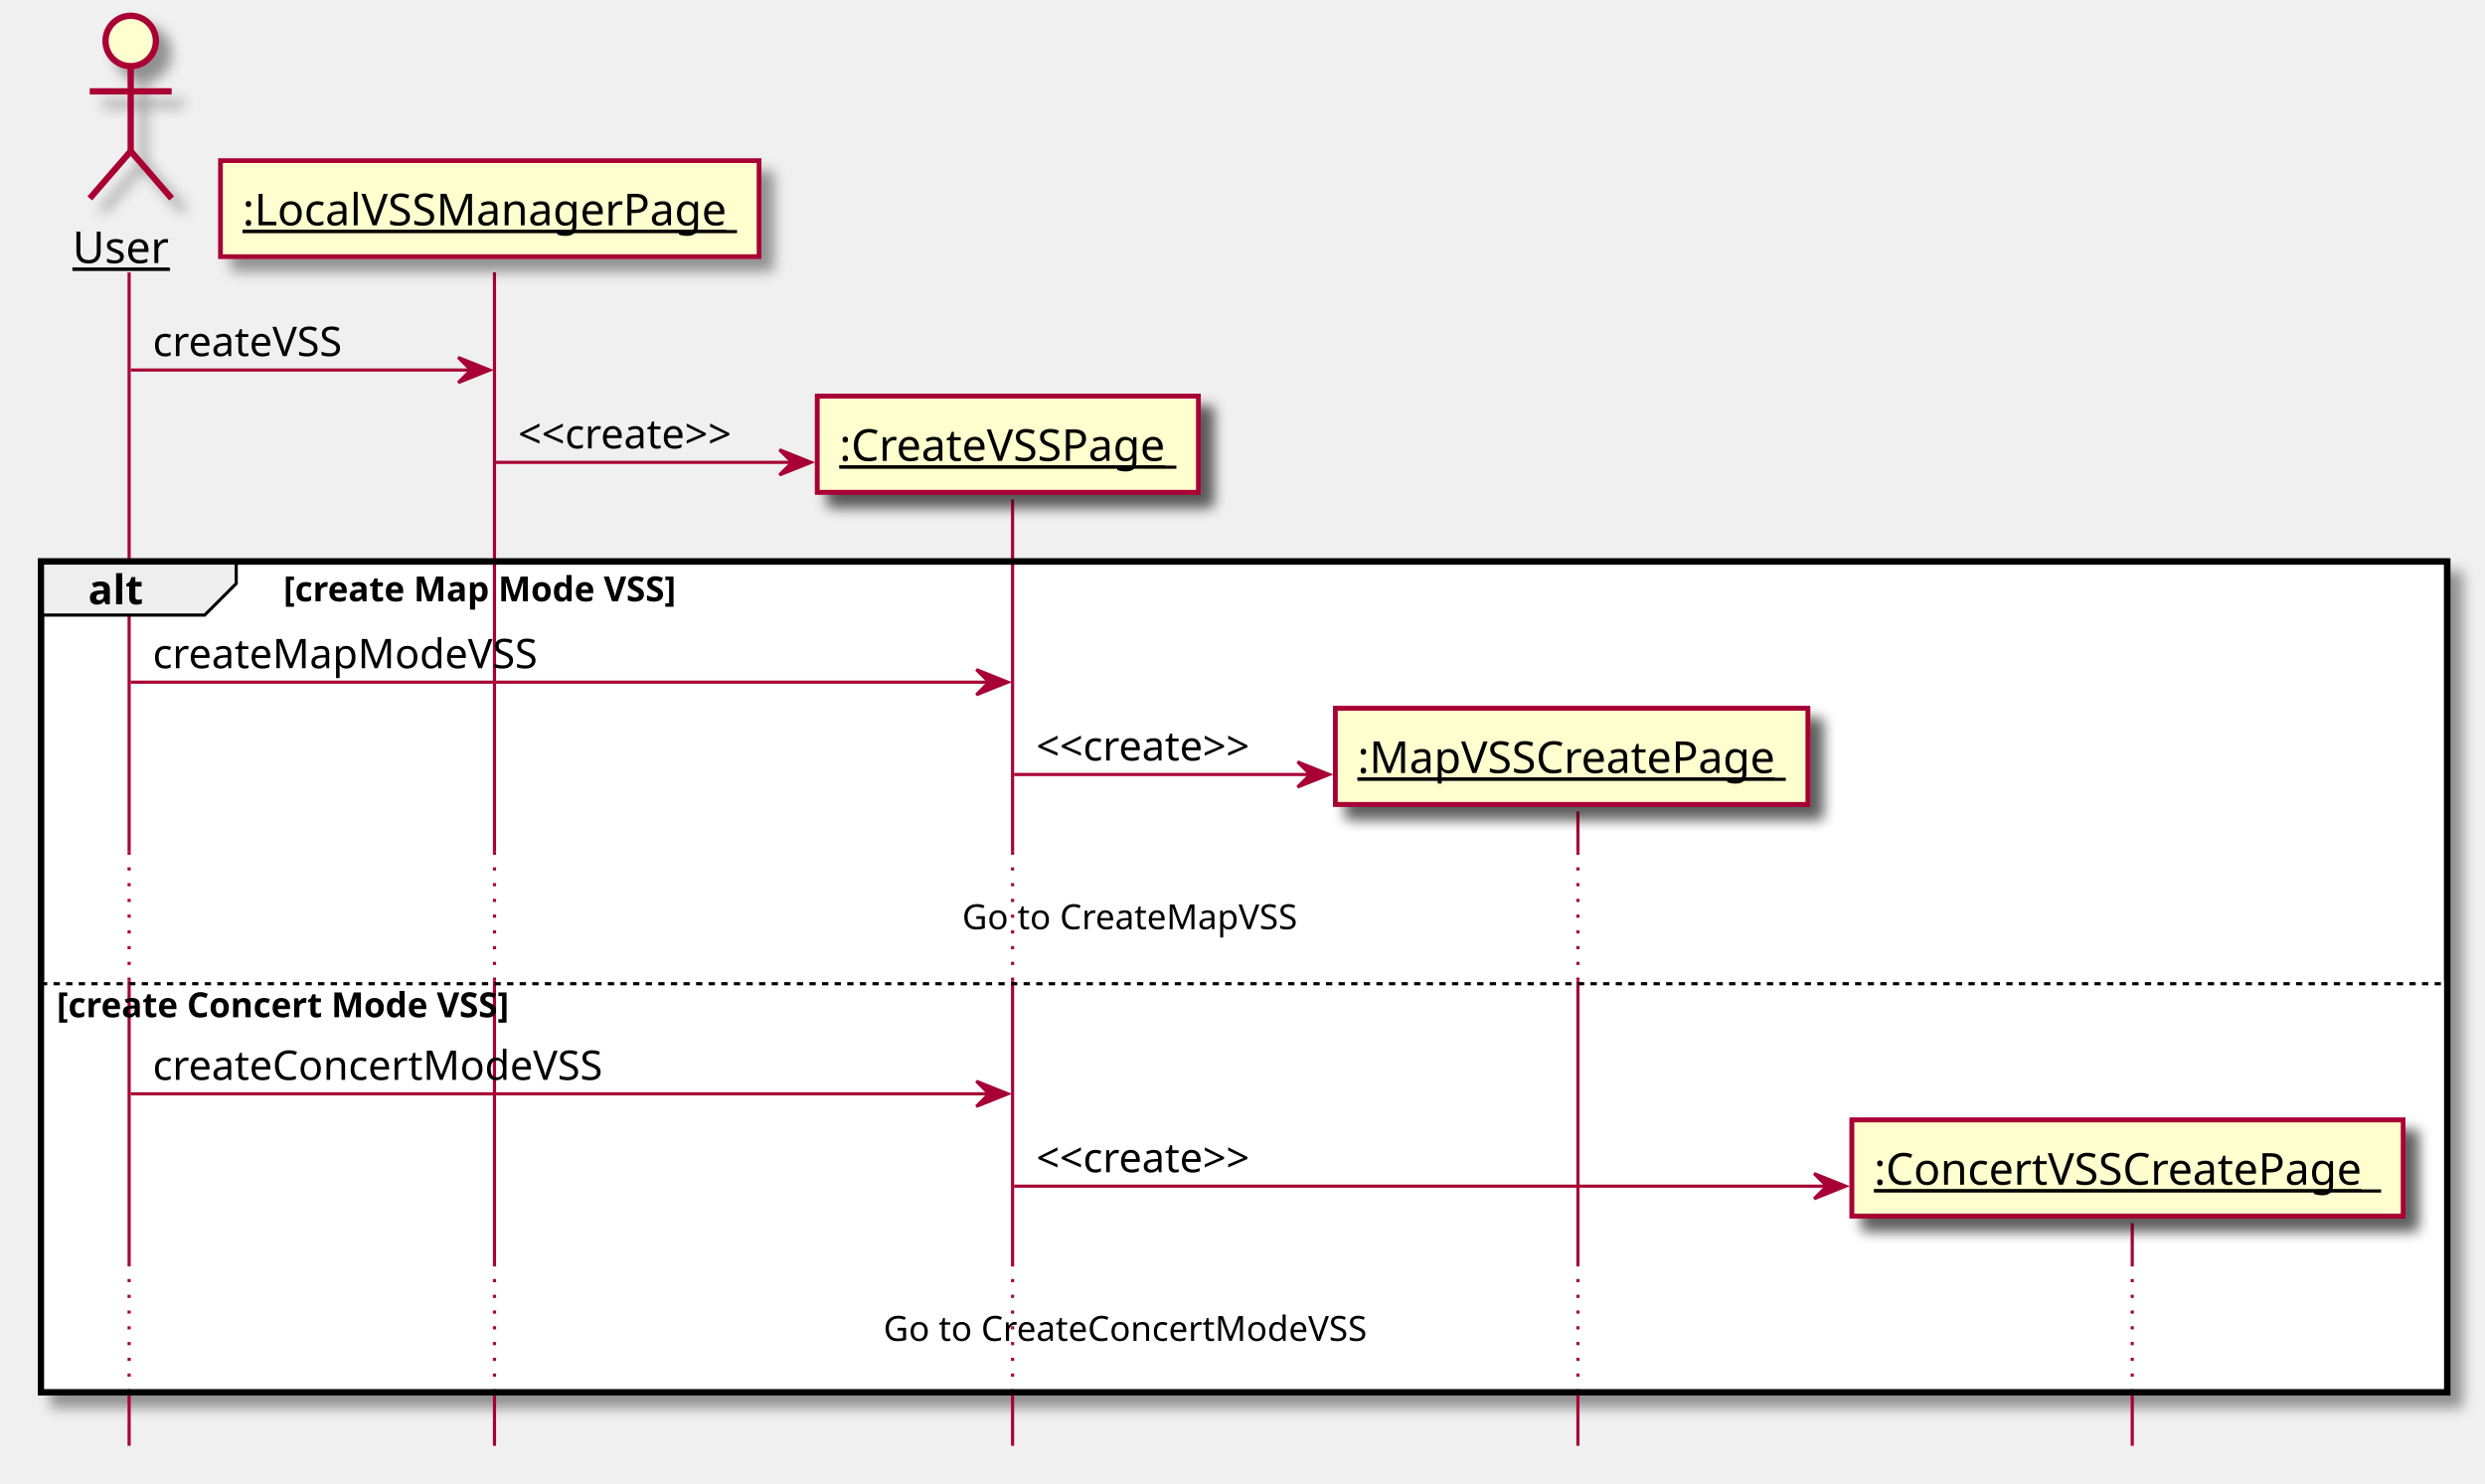
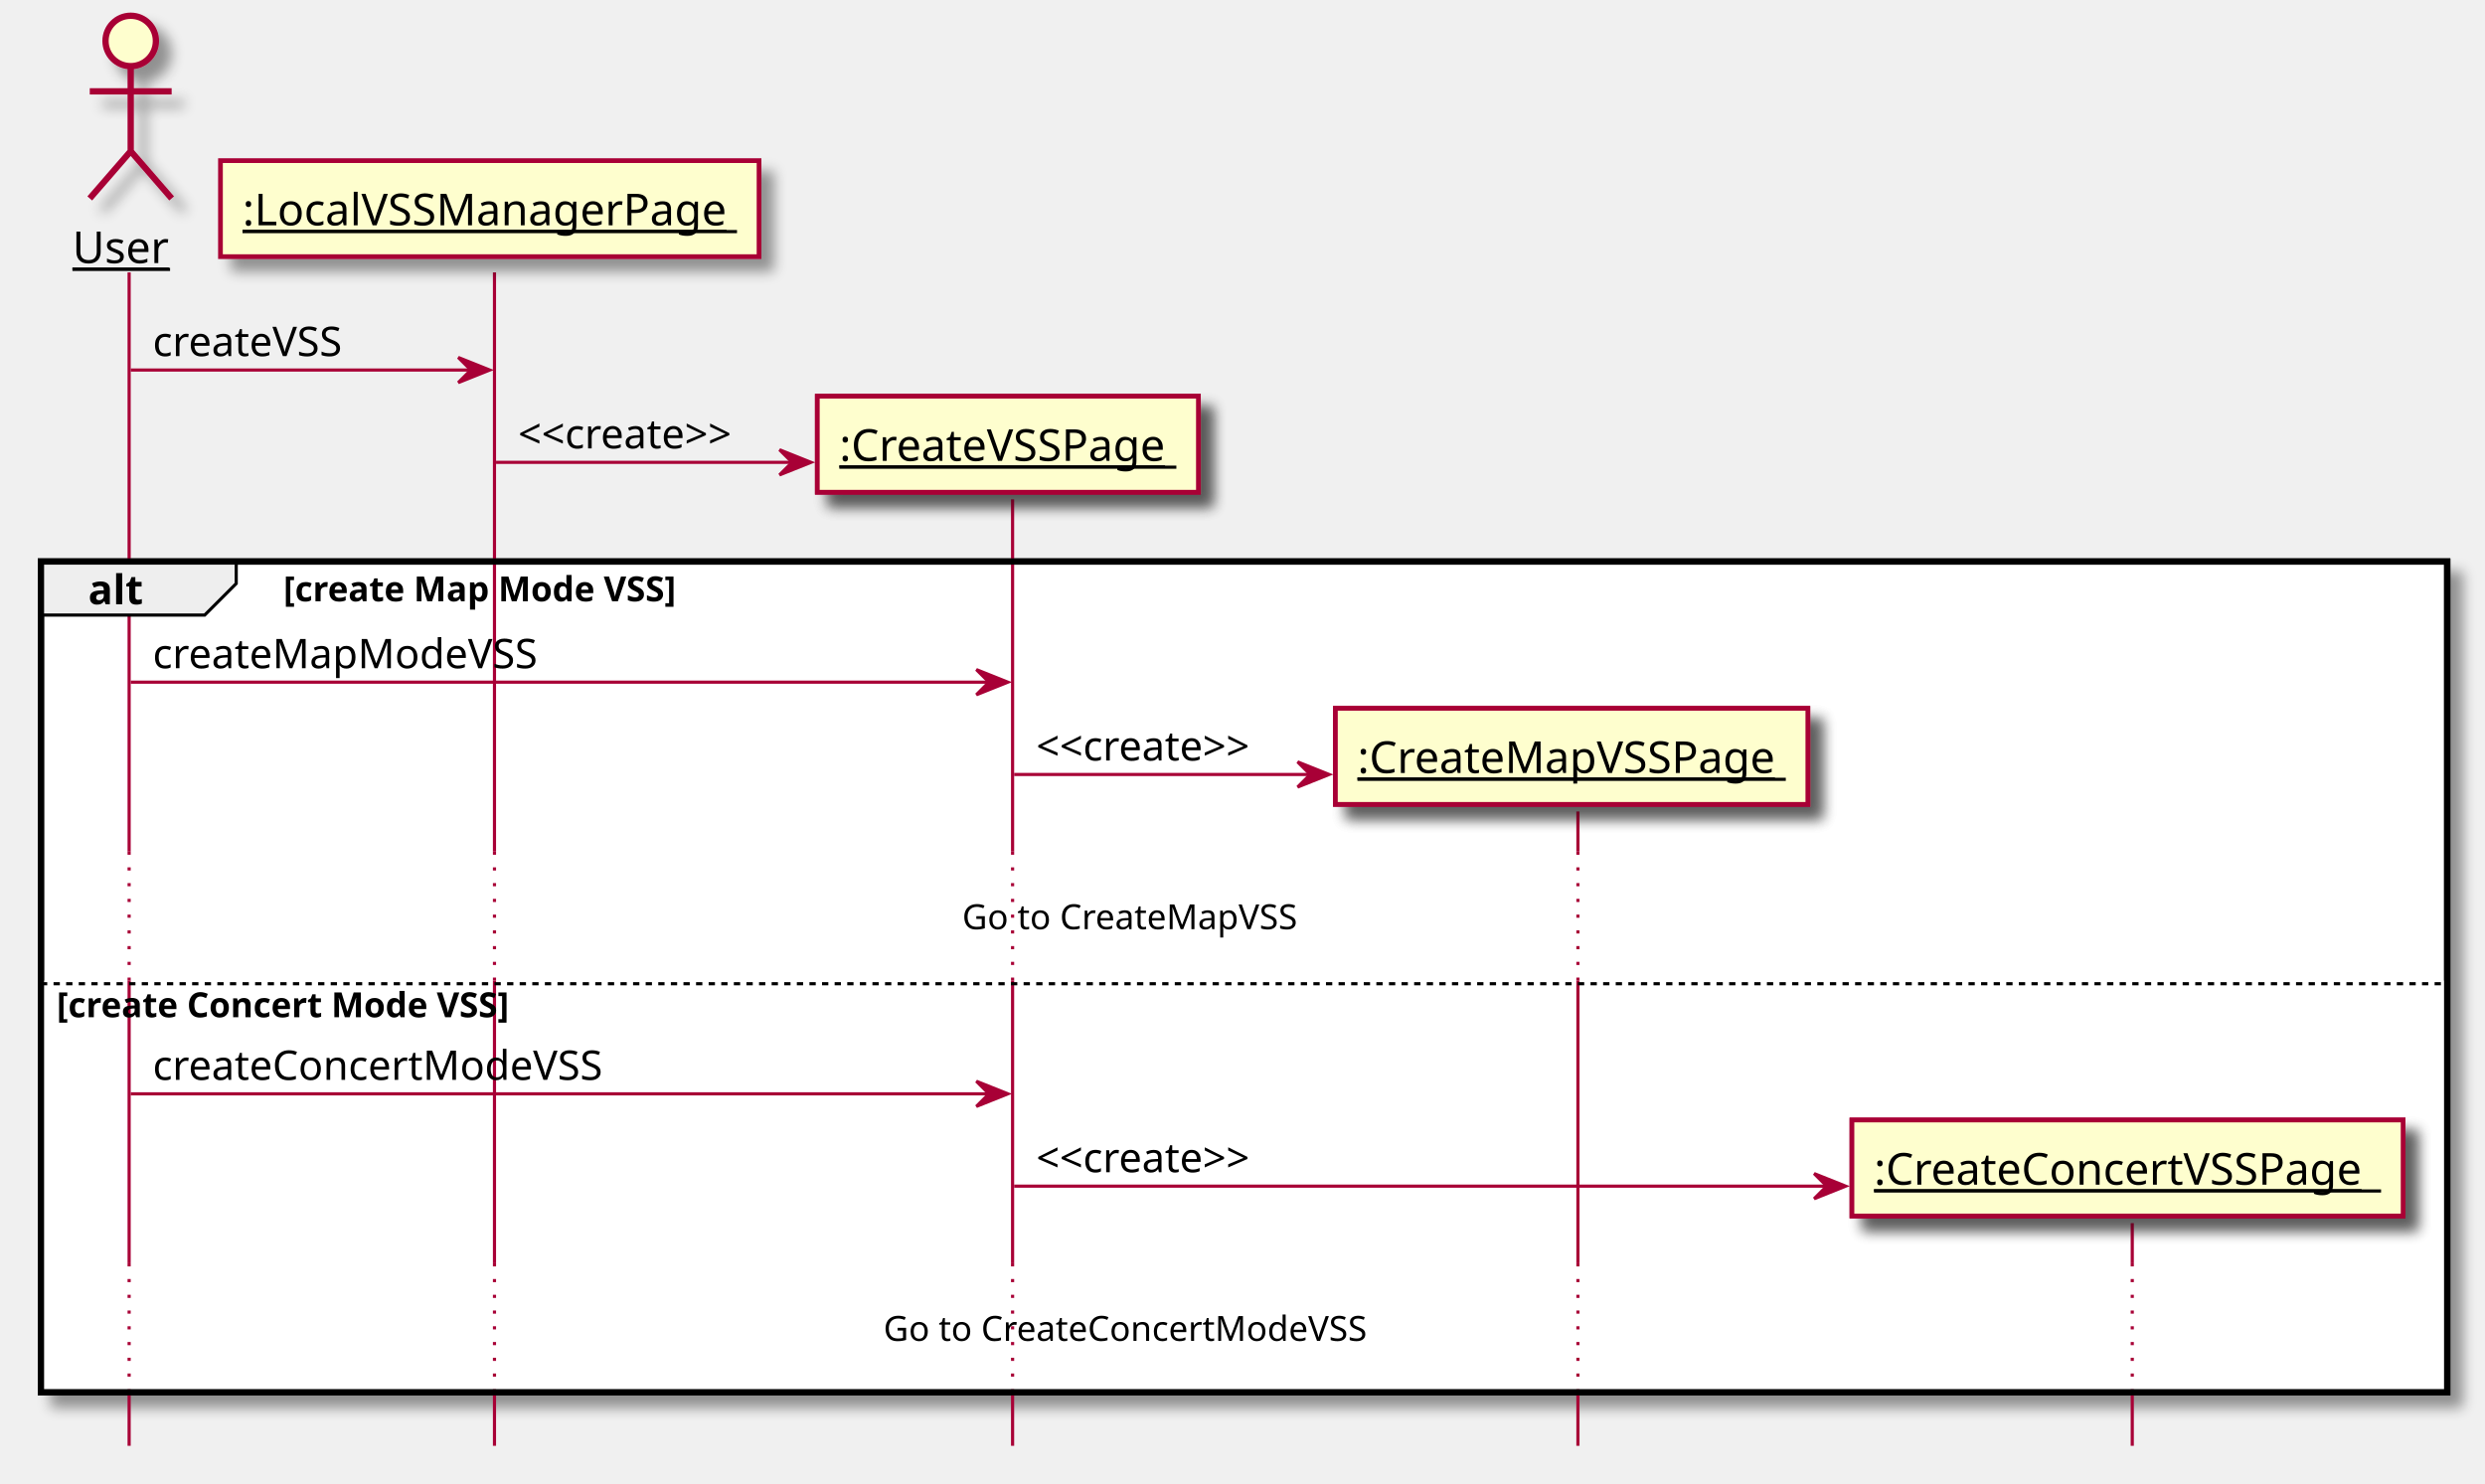
<svg xmlns="http://www.w3.org/2000/svg" contentScriptType="application/ecmascript" contentStyleType="text/css" height="471px" preserveAspectRatio="none" style="width:789px;height:471px;" version="1.1" viewBox="0 0 789 471" width="789px" zoomAndPan="magnify">
  <defs>
-     <filter height="300%" id="f1ugpsdc4axlx9" width="300%" x="-1" y="-1">
+     <filter height="300%" id="f1cvs4vr66v803" width="300%" x="-1" y="-1">
      <feGaussianBlur result="blurOut" stdDeviation="2.0" />
      <feColorMatrix in="blurOut" result="blurOut2" type="matrix" values="0 0 0 0 0 0 0 0 0 0 0 0 0 0 0 0 0 0 .4 0" />
      <feOffset dx="4.0" dy="4.0" in="blurOut2" result="blurOut3" />
      <feBlend in="SourceGraphic" in2="blurOut3" mode="normal" />
    </filter>
  </defs>
  <g>
-     <rect fill="#FEFECE" filter="url(#f1ugpsdc4axlx9)" height="30.488" style="stroke: #A80036; stroke-width: 1.5;" width="121" x="259.5" y="125.799" />
+     <rect fill="#FEFECE" filter="url(#f1cvs4vr66v803)" height="30.488" style="stroke: #A80036; stroke-width: 1.5;" width="121" x="259.5" y="125.799" />
    <text fill="#000000" font-family="sans-serif" font-size="14" lengthAdjust="spacingAndGlyphs" text-decoration="underline" textLength="107" x="266.5" y="146.334">:CreateVSSPage</text>
    <line style="stroke: #000000; stroke-width: 1.0;" x1="266.5" x2="373.5" y1="148.334" y2="148.334" />
-     <rect fill="#FFFFFF" filter="url(#f1ugpsdc4axlx9)" height="263.773" style="stroke: #000000; stroke-width: 2.0;" width="764" x="13" y="178.287" />
-     <rect fill="#FEFECE" filter="url(#f1ugpsdc4axlx9)" height="30.488" style="stroke: #A80036; stroke-width: 1.5;" width="150" x="424" y="224.908" />
-     <text fill="#000000" font-family="sans-serif" font-size="14" lengthAdjust="spacingAndGlyphs" text-decoration="underline" textLength="136" x="431" y="245.443">:MapVSSCreatePage</text>
+     <rect fill="#FFFFFF" filter="url(#f1cvs4vr66v803)" height="263.773" style="stroke: #000000; stroke-width: 2.0;" width="764" x="13" y="178.287" />
+     <rect fill="#FEFECE" filter="url(#f1cvs4vr66v803)" height="30.488" style="stroke: #A80036; stroke-width: 1.5;" width="150" x="424" y="224.908" />
+     <text fill="#000000" font-family="sans-serif" font-size="14" lengthAdjust="spacingAndGlyphs" text-decoration="underline" textLength="136" x="431" y="245.443">:CreateMapVSSPage</text>
    <line style="stroke: #000000; stroke-width: 1.0;" x1="431" x2="567" y1="247.443" y2="247.443" />
    <rect fill="#FFFFFF" height="130.709" style="stroke: none; stroke-width: 1.0;" width="764" x="13" y="311.352" />
-     <rect fill="#FEFECE" filter="url(#f1ugpsdc4axlx9)" height="30.488" style="stroke: #A80036; stroke-width: 1.5;" width="175" x="588" y="355.617" />
-     <text fill="#000000" font-family="sans-serif" font-size="14" lengthAdjust="spacingAndGlyphs" text-decoration="underline" textLength="161" x="595" y="376.152">:ConcertVSSCreatePage</text>
+     <rect fill="#FEFECE" filter="url(#f1cvs4vr66v803)" height="30.488" style="stroke: #A80036; stroke-width: 1.5;" width="175" x="588" y="355.617" />
+     <text fill="#000000" font-family="sans-serif" font-size="14" lengthAdjust="spacingAndGlyphs" text-decoration="underline" textLength="161" x="595" y="376.152">:CreateConcertVSSPage</text>
    <line style="stroke: #000000; stroke-width: 1.0;" x1="595" x2="756" y1="378.152" y2="378.152" />
    <line style="stroke: #A80036; stroke-width: 1.0;" x1="41" x2="41" y1="86.488" y2="270.397" />
    <line style="stroke: #A80036; stroke-width: 1.0; stroke-dasharray: 1.0,4.0;" x1="41" x2="41" y1="270.397" y2="311.352" />
    <line style="stroke: #A80036; stroke-width: 1.0;" x1="41" x2="41" y1="311.352" y2="401.106" />
    <line style="stroke: #A80036; stroke-width: 1.0; stroke-dasharray: 1.0,4.0;" x1="41" x2="41" y1="401.106" y2="442.06" />
    <line style="stroke: #A80036; stroke-width: 1.0;" x1="41" x2="41" y1="442.06" y2="459.06" />
    <line style="stroke: #A80036; stroke-width: 1.0;" x1="157" x2="157" y1="86.488" y2="270.397" />
    <line style="stroke: #A80036; stroke-width: 1.0; stroke-dasharray: 1.0,4.0;" x1="157" x2="157" y1="270.397" y2="311.352" />
    <line style="stroke: #A80036; stroke-width: 1.0;" x1="157" x2="157" y1="311.352" y2="401.106" />
    <line style="stroke: #A80036; stroke-width: 1.0; stroke-dasharray: 1.0,4.0;" x1="157" x2="157" y1="401.106" y2="442.06" />
    <line style="stroke: #A80036; stroke-width: 1.0;" x1="157" x2="157" y1="442.06" y2="459.06" />
    <line style="stroke: #A80036; stroke-width: 1.0;" x1="321.5" x2="321.5" y1="158.543" y2="270.397" />
    <line style="stroke: #A80036; stroke-width: 1.0; stroke-dasharray: 1.0,4.0;" x1="321.5" x2="321.5" y1="270.397" y2="311.352" />
    <line style="stroke: #A80036; stroke-width: 1.0;" x1="321.5" x2="321.5" y1="311.352" y2="401.106" />
    <line style="stroke: #A80036; stroke-width: 1.0; stroke-dasharray: 1.0,4.0;" x1="321.5" x2="321.5" y1="401.106" y2="442.06" />
    <line style="stroke: #A80036; stroke-width: 1.0;" x1="321.5" x2="321.5" y1="442.06" y2="459.06" />
    <line style="stroke: #A80036; stroke-width: 1.0;" x1="501" x2="501" y1="257.652" y2="270.397" />
    <line style="stroke: #A80036; stroke-width: 1.0; stroke-dasharray: 1.0,4.0;" x1="501" x2="501" y1="270.397" y2="311.352" />
    <line style="stroke: #A80036; stroke-width: 1.0;" x1="501" x2="501" y1="311.352" y2="401.106" />
    <line style="stroke: #A80036; stroke-width: 1.0; stroke-dasharray: 1.0,4.0;" x1="501" x2="501" y1="401.106" y2="442.06" />
    <line style="stroke: #A80036; stroke-width: 1.0;" x1="501" x2="501" y1="442.06" y2="459.06" />
    <line style="stroke: #A80036; stroke-width: 1.0;" x1="677" x2="677" y1="388.361" y2="401.106" />
    <line style="stroke: #A80036; stroke-width: 1.0; stroke-dasharray: 1.0,4.0;" x1="677" x2="677" y1="401.106" y2="442.06" />
    <line style="stroke: #A80036; stroke-width: 1.0;" x1="677" x2="677" y1="442.06" y2="459.06" />
    <text fill="#000000" font-family="sans-serif" font-size="14" lengthAdjust="spacingAndGlyphs" text-decoration="underline" textLength="31" x="23" y="83.535">User</text>
    <line style="stroke: #000000; stroke-width: 1.0;" x1="23" x2="54" y1="85.535" y2="85.535" />
-     <ellipse cx="41.5" cy="13" fill="#FEFECE" filter="url(#f1ugpsdc4axlx9)" rx="8" ry="8" style="stroke: #A80036; stroke-width: 2.0;" />
-     <path d="M41.5,21 L41.5,48 M28.5,29 L54.5,29 M41.5,48 L28.5,63 M41.5,48 L54.5,63 " fill="none" filter="url(#f1ugpsdc4axlx9)" style="stroke: #A80036; stroke-width: 2.0;" />
-     <rect fill="#FEFECE" filter="url(#f1ugpsdc4axlx9)" height="30.488" style="stroke: #A80036; stroke-width: 1.5;" width="171" x="70" y="51" />
+     <ellipse cx="41.5" cy="13" fill="#FEFECE" filter="url(#f1cvs4vr66v803)" rx="8" ry="8" style="stroke: #A80036; stroke-width: 2.0;" />
+     <path d="M41.5,21 L41.5,48 M28.5,29 L54.5,29 M41.5,48 L28.5,63 M41.5,48 L54.5,63 " fill="none" filter="url(#f1cvs4vr66v803)" style="stroke: #A80036; stroke-width: 2.0;" />
+     <rect fill="#FEFECE" filter="url(#f1cvs4vr66v803)" height="30.488" style="stroke: #A80036; stroke-width: 1.5;" width="171" x="70" y="51" />
    <text fill="#000000" font-family="sans-serif" font-size="14" lengthAdjust="spacingAndGlyphs" text-decoration="underline" textLength="157" x="77" y="71.535">:LocalVSSManagerPage</text>
    <line style="stroke: #000000; stroke-width: 1.0;" x1="77" x2="234" y1="73.535" y2="73.535" />
    <polygon fill="#A80036" points="145.5,113.488,155.5,117.488,145.5,121.488,149.5,117.488" style="stroke: #A80036; stroke-width: 1.0;" />
    <line style="stroke: #A80036; stroke-width: 1.0;" x1="41.5" x2="151.5" y1="117.488" y2="117.488" />
    <text fill="#000000" font-family="sans-serif" font-size="13" lengthAdjust="spacingAndGlyphs" textLength="60" x="48.5" y="113.057">createVSS</text>
    <polygon fill="#A80036" points="247.5,142.799,257.5,146.799,247.5,150.799,251.5,146.799" style="stroke: #A80036; stroke-width: 1.0;" />
    <line style="stroke: #A80036; stroke-width: 1.0;" x1="157.5" x2="253.5" y1="146.799" y2="146.799" />
    <text fill="#000000" font-family="sans-serif" font-size="13" lengthAdjust="spacingAndGlyphs" textLength="78" x="164.5" y="142.367">&lt;&lt;create&gt;&gt;</text>
-     <rect fill="#FEFECE" filter="url(#f1ugpsdc4axlx9)" height="30.488" style="stroke: #A80036; stroke-width: 1.5;" width="121" x="259.5" y="125.799" />
+     <rect fill="#FEFECE" filter="url(#f1cvs4vr66v803)" height="30.488" style="stroke: #A80036; stroke-width: 1.5;" width="121" x="259.5" y="125.799" />
    <text fill="#000000" font-family="sans-serif" font-size="14" lengthAdjust="spacingAndGlyphs" text-decoration="underline" textLength="107" x="266.5" y="146.334">:CreateVSSPage</text>
    <line style="stroke: #000000; stroke-width: 1.0;" x1="266.5" x2="373.5" y1="148.334" y2="148.334" />
    <path d="M13,178.287 L75,178.287 L75,185.287 L65,195.287 L13,195.287 L13,178.287 " fill="#EEEEEE" style="stroke: #000000; stroke-width: 1.0;" />
    <rect fill="none" height="263.773" style="stroke: #000000; stroke-width: 2.0;" width="764" x="13" y="178.287" />
    <text fill="#000000" font-family="sans-serif" font-size="13" font-weight="bold" lengthAdjust="spacingAndGlyphs" textLength="17" x="28" y="191.856">alt</text>
    <text fill="#000000" font-family="sans-serif" font-size="11" font-weight="bold" lengthAdjust="spacingAndGlyphs" textLength="126" x="90" y="190.922">[create Map Mode VSS]</text>
    <polygon fill="#A80036" points="310,212.598,320,216.598,310,220.598,314,216.598" style="stroke: #A80036; stroke-width: 1.0;" />
    <line style="stroke: #A80036; stroke-width: 1.0;" x1="41.5" x2="316" y1="216.598" y2="216.598" />
    <text fill="#000000" font-family="sans-serif" font-size="13" lengthAdjust="spacingAndGlyphs" textLength="120" x="48.5" y="212.166">createMapModeVSS</text>
    <polygon fill="#A80036" points="412,241.908,422,245.908,412,249.908,416,245.908" style="stroke: #A80036; stroke-width: 1.0;" />
    <line style="stroke: #A80036; stroke-width: 1.0;" x1="322" x2="418" y1="245.908" y2="245.908" />
    <text fill="#000000" font-family="sans-serif" font-size="13" lengthAdjust="spacingAndGlyphs" textLength="78" x="329" y="241.477">&lt;&lt;create&gt;&gt;</text>
-     <rect fill="#FEFECE" filter="url(#f1ugpsdc4axlx9)" height="30.488" style="stroke: #A80036; stroke-width: 1.5;" width="150" x="424" y="224.908" />
-     <text fill="#000000" font-family="sans-serif" font-size="14" lengthAdjust="spacingAndGlyphs" text-decoration="underline" textLength="136" x="431" y="245.443">:MapVSSCreatePage</text>
+     <rect fill="#FEFECE" filter="url(#f1cvs4vr66v803)" height="30.488" style="stroke: #A80036; stroke-width: 1.5;" width="150" x="424" y="224.908" />
+     <text fill="#000000" font-family="sans-serif" font-size="14" lengthAdjust="spacingAndGlyphs" text-decoration="underline" textLength="136" x="431" y="245.443">:CreateMapVSSPage</text>
    <line style="stroke: #000000; stroke-width: 1.0;" x1="431" x2="567" y1="247.443" y2="247.443" />
    <text fill="#000000" font-family="sans-serif" font-size="11" lengthAdjust="spacingAndGlyphs" textLength="108" x="305.5" y="295.031">Go to CreateMapVSS</text>
    <line style="stroke: #000000; stroke-width: 1.0; stroke-dasharray: 2.0,2.0;" x1="13" x2="777" y1="312.352" y2="312.352" />
    <text fill="#000000" font-family="sans-serif" font-size="11" font-weight="bold" lengthAdjust="spacingAndGlyphs" textLength="146" x="18" y="322.986">[create Concert Mode VSS]</text>
    <polygon fill="#A80036" points="310,343.307,320,347.307,310,351.307,314,347.307" style="stroke: #A80036; stroke-width: 1.0;" />
    <line style="stroke: #A80036; stroke-width: 1.0;" x1="41.5" x2="316" y1="347.307" y2="347.307" />
    <text fill="#000000" font-family="sans-serif" font-size="13" lengthAdjust="spacingAndGlyphs" textLength="143" x="48.5" y="342.875">createConcertModeVSS</text>
    <polygon fill="#A80036" points="576,372.617,586,376.617,576,380.617,580,376.617" style="stroke: #A80036; stroke-width: 1.0;" />
    <line style="stroke: #A80036; stroke-width: 1.0;" x1="322" x2="582" y1="376.617" y2="376.617" />
    <text fill="#000000" font-family="sans-serif" font-size="13" lengthAdjust="spacingAndGlyphs" textLength="78" x="329" y="372.185">&lt;&lt;create&gt;&gt;</text>
-     <rect fill="#FEFECE" filter="url(#f1ugpsdc4axlx9)" height="30.488" style="stroke: #A80036; stroke-width: 1.5;" width="175" x="588" y="355.617" />
-     <text fill="#000000" font-family="sans-serif" font-size="14" lengthAdjust="spacingAndGlyphs" text-decoration="underline" textLength="161" x="595" y="376.152">:ConcertVSSCreatePage</text>
+     <rect fill="#FEFECE" filter="url(#f1cvs4vr66v803)" height="30.488" style="stroke: #A80036; stroke-width: 1.5;" width="175" x="588" y="355.617" />
+     <text fill="#000000" font-family="sans-serif" font-size="14" lengthAdjust="spacingAndGlyphs" text-decoration="underline" textLength="161" x="595" y="376.152">:CreateConcertVSSPage</text>
    <line style="stroke: #000000; stroke-width: 1.0;" x1="595" x2="756" y1="378.152" y2="378.152" />
    <text fill="#000000" font-family="sans-serif" font-size="11" lengthAdjust="spacingAndGlyphs" textLength="158" x="280.5" y="425.74">Go to CreateConcertModeVSS</text>
  </g>
</svg>
